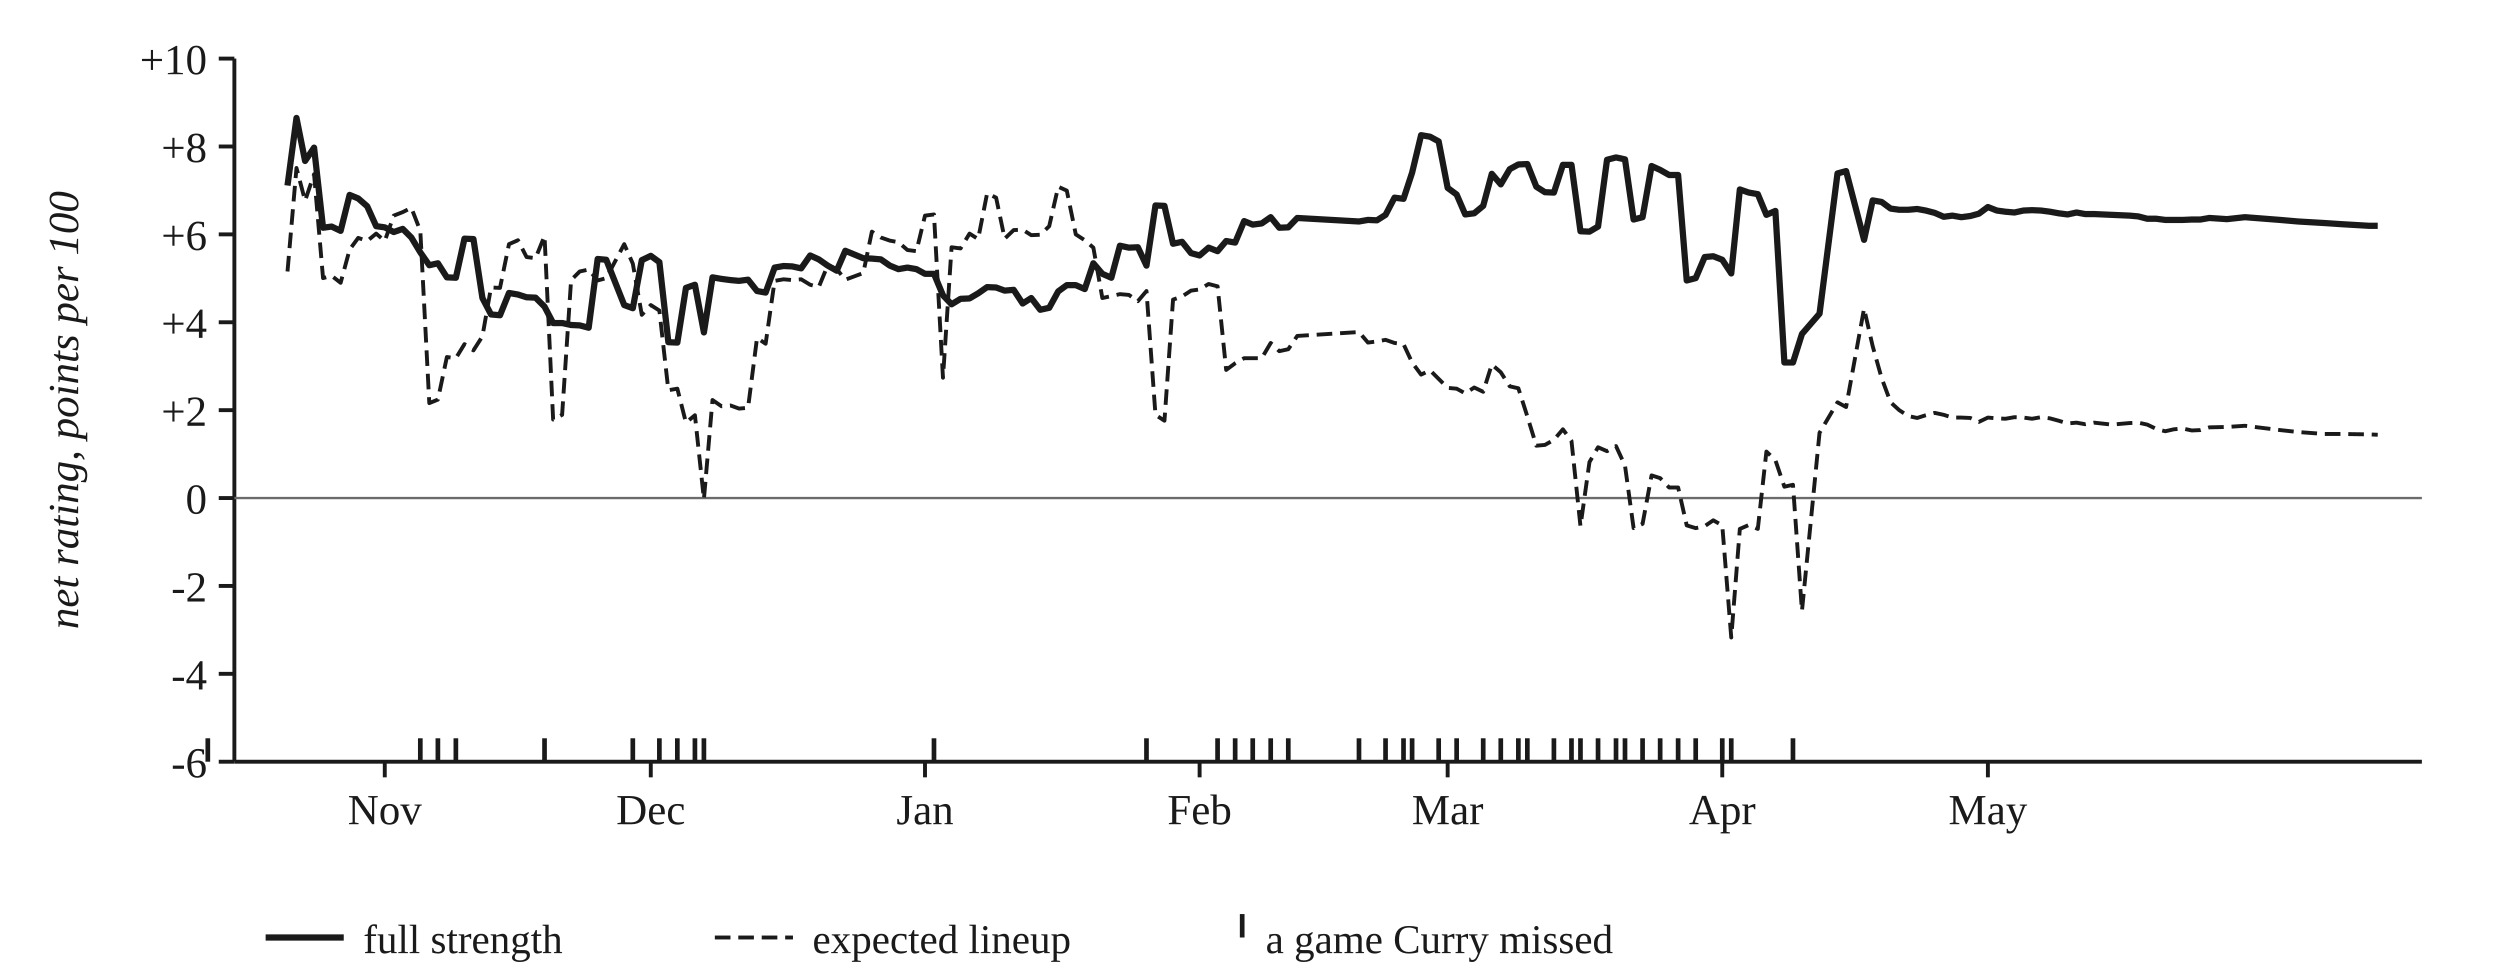
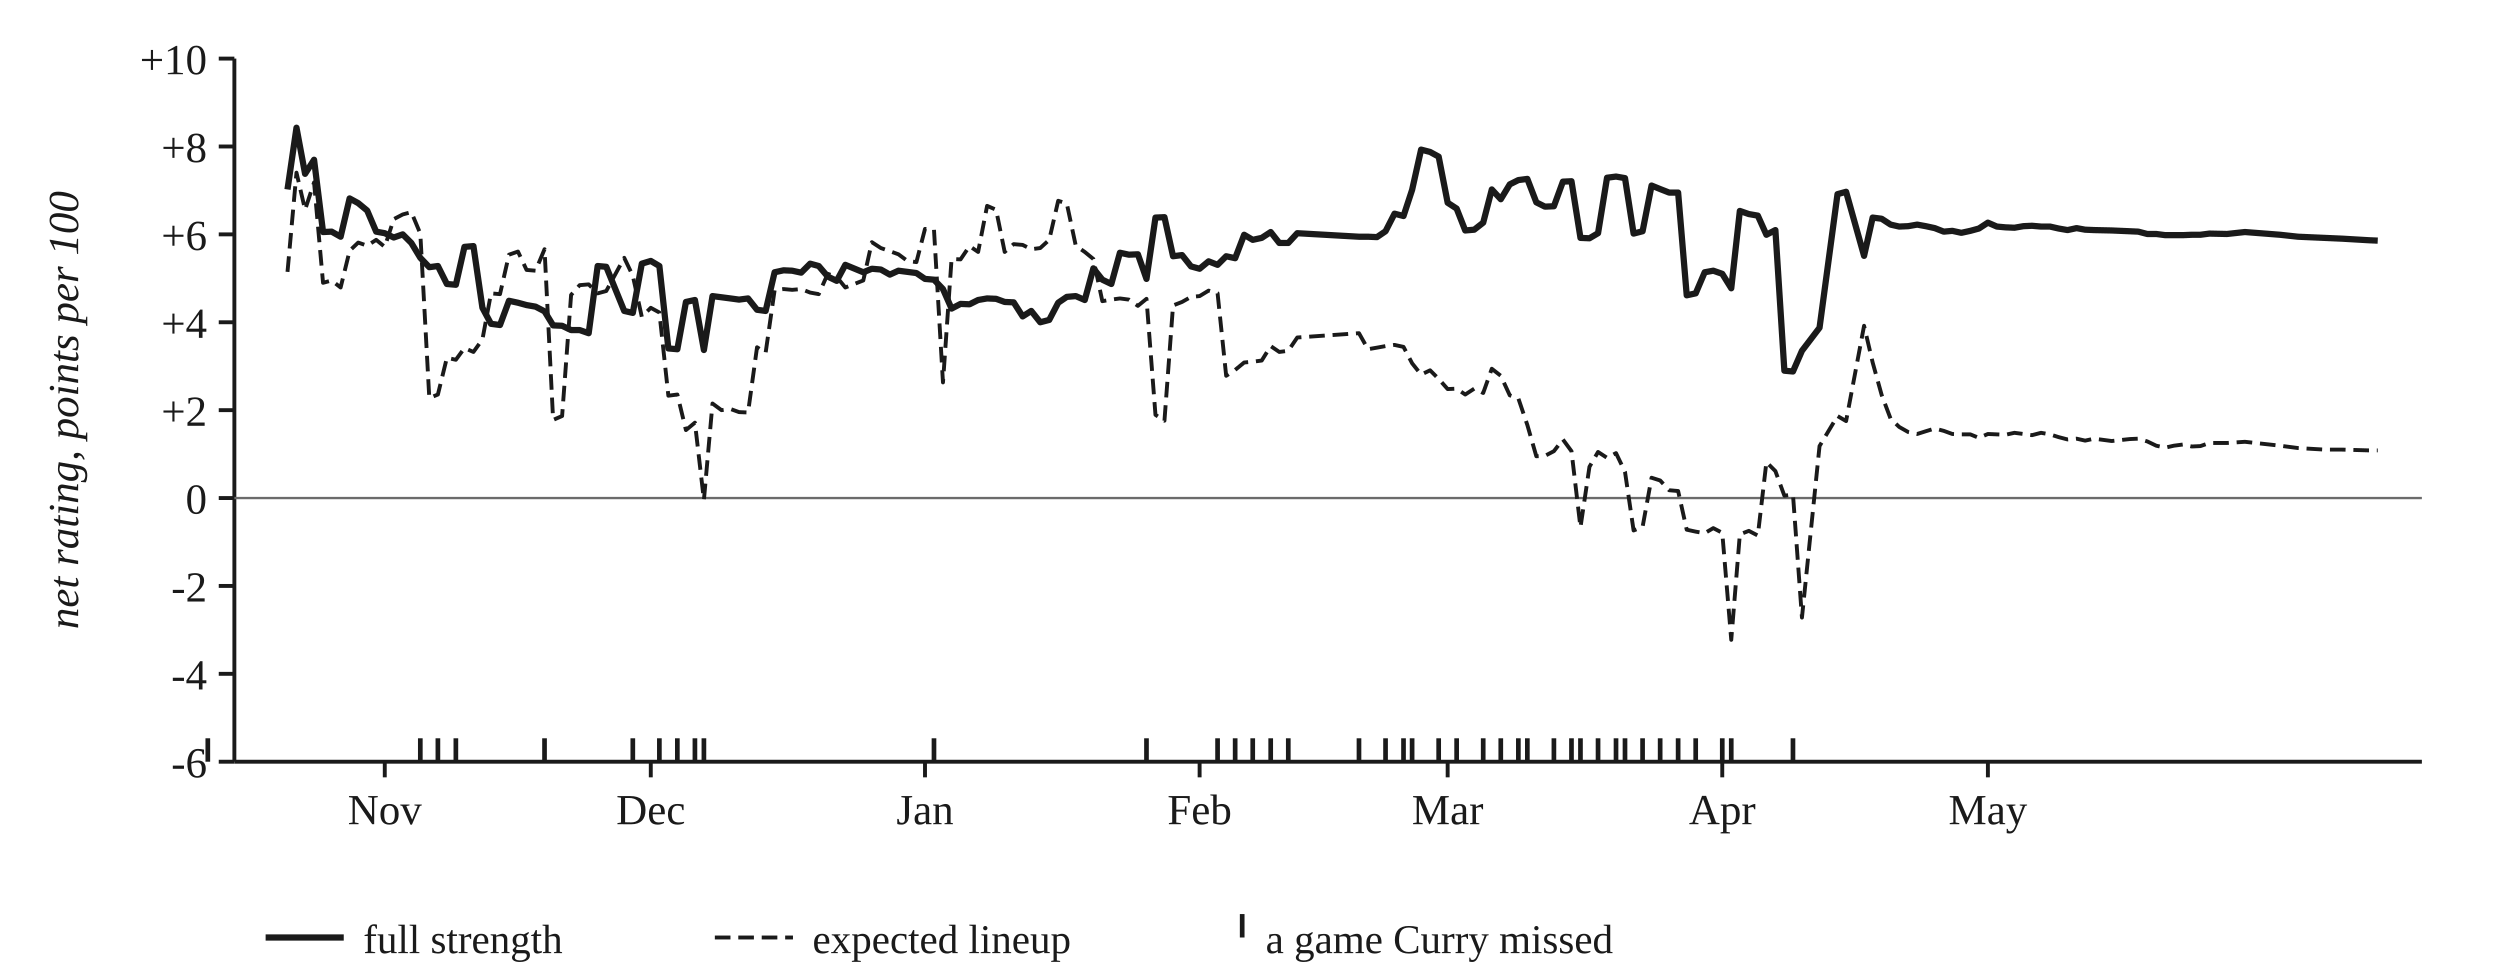
<svg xmlns="http://www.w3.org/2000/svg" viewBox="0 0 640 250" width="100%" role="img" aria-label="Two lines over the 2026 season: Golden State's full-strength rating and its rating with the expected lineup, which drops on the days Curry was out">
  <defs>
    <pattern id="hatch" width="6" height="6" patternUnits="userSpaceOnUse" patternTransform="rotate(45)">
      <rect width="6" height="6" fill="#fbfaf5" />
      <line x1="0" y1="0" x2="0" y2="6" stroke="#1a1a1a" stroke-width="1.4" />
    </pattern>
    <pattern id="dots" width="5" height="5" patternUnits="userSpaceOnUse">
      <rect width="5" height="5" fill="#fbfaf5" />
      <circle cx="2.5" cy="2.5" r=".9" fill="#1a1a1a" />
    </pattern>
    <marker id="arrow" viewBox="0 0 10 10" refX="9" refY="5" markerWidth="7" markerHeight="7" orient="auto-start-reverse">
      <path d="M 0 1 L 9 5 L 0 9 z" fill="#1a1a1a" />
    </marker>
  </defs>
  <line x1="60" y1="15" x2="60" y2="195" stroke="#1a1a1a" stroke-width="1.0" />
  <line x1="60" y1="195" x2="620" y2="195" stroke="#1a1a1a" stroke-width="1.0" />
  <line x1="56" y1="195" x2="60" y2="195" stroke="#1a1a1a" stroke-width="1.0" />
  <text x="53" y="199" font-size="11" text-anchor="end" fill="#1a1a1a">-6</text>
  <line x1="56" y1="172.5" x2="60" y2="172.5" stroke="#1a1a1a" stroke-width="1.0" />
  <text x="53" y="176.5" font-size="11" text-anchor="end" fill="#1a1a1a">-4</text>
  <line x1="56" y1="150" x2="60" y2="150" stroke="#1a1a1a" stroke-width="1.0" />
  <text x="53" y="154" font-size="11" text-anchor="end" fill="#1a1a1a">-2</text>
  <line x1="56" y1="127.5" x2="60" y2="127.5" stroke="#1a1a1a" stroke-width="1.0" />
  <text x="53" y="131.5" font-size="11" text-anchor="end" fill="#1a1a1a">0</text>
  <line x1="56" y1="105" x2="60" y2="105" stroke="#1a1a1a" stroke-width="1.0" />
  <text x="53" y="109" font-size="11" text-anchor="end" fill="#1a1a1a">+2</text>
  <line x1="56" y1="82.5" x2="60" y2="82.5" stroke="#1a1a1a" stroke-width="1.0" />
  <text x="53" y="86.5" font-size="11" text-anchor="end" fill="#1a1a1a">+4</text>
  <line x1="56" y1="60" x2="60" y2="60" stroke="#1a1a1a" stroke-width="1.0" />
  <text x="53" y="64" font-size="11" text-anchor="end" fill="#1a1a1a">+6</text>
  <line x1="56" y1="37.5" x2="60" y2="37.5" stroke="#1a1a1a" stroke-width="1.0" />
  <text x="53" y="41.5" font-size="11" text-anchor="end" fill="#1a1a1a">+8</text>
  <line x1="56" y1="15" x2="60" y2="15" stroke="#1a1a1a" stroke-width="1.0" />
  <text x="53" y="19" font-size="11" text-anchor="end" fill="#1a1a1a">+10</text>
  <text x="20" y="105" font-size="11" text-anchor="middle" fill="#1a1a1a" font-style="italic" transform="rotate(-90 20 105)">net rating, points per 100</text>
  <line x1="60" y1="127.5" x2="620" y2="127.5" stroke="#6b6b6b" stroke-width="0.6" />
  <line x1="53.2" y1="189" x2="53.2" y2="195" stroke="#1a1a1a" stroke-width="1.2" />
  <line x1="107.6" y1="189" x2="107.6" y2="195" stroke="#1a1a1a" stroke-width="1.2" />
  <line x1="112.1" y1="189" x2="112.1" y2="195" stroke="#1a1a1a" stroke-width="1.2" />
  <line x1="116.7" y1="189" x2="116.7" y2="195" stroke="#1a1a1a" stroke-width="1.2" />
  <line x1="139.4" y1="189" x2="139.4" y2="195" stroke="#1a1a1a" stroke-width="1.2" />
  <line x1="162" y1="189" x2="162" y2="195" stroke="#1a1a1a" stroke-width="1.2" />
  <line x1="168.8" y1="189" x2="168.8" y2="195" stroke="#1a1a1a" stroke-width="1.2" />
  <line x1="173.4" y1="189" x2="173.4" y2="195" stroke="#1a1a1a" stroke-width="1.2" />
  <line x1="177.9" y1="189" x2="177.9" y2="195" stroke="#1a1a1a" stroke-width="1.2" />
  <line x1="180.2" y1="189" x2="180.2" y2="195" stroke="#1a1a1a" stroke-width="1.2" />
  <line x1="239.1" y1="189" x2="239.1" y2="195" stroke="#1a1a1a" stroke-width="1.2" />
  <line x1="293.5" y1="189" x2="293.5" y2="195" stroke="#1a1a1a" stroke-width="1.2" />
  <line x1="311.7" y1="189" x2="311.7" y2="195" stroke="#1a1a1a" stroke-width="1.2" />
  <line x1="316.2" y1="189" x2="316.2" y2="195" stroke="#1a1a1a" stroke-width="1.2" />
  <line x1="320.7" y1="189" x2="320.7" y2="195" stroke="#1a1a1a" stroke-width="1.2" />
  <line x1="325.3" y1="189" x2="325.3" y2="195" stroke="#1a1a1a" stroke-width="1.2" />
  <line x1="329.8" y1="189" x2="329.8" y2="195" stroke="#1a1a1a" stroke-width="1.2" />
  <line x1="347.9" y1="189" x2="347.9" y2="195" stroke="#1a1a1a" stroke-width="1.2" />
  <line x1="354.7" y1="189" x2="354.7" y2="195" stroke="#1a1a1a" stroke-width="1.2" />
  <line x1="359.3" y1="189" x2="359.3" y2="195" stroke="#1a1a1a" stroke-width="1.2" />
  <line x1="361.5" y1="189" x2="361.5" y2="195" stroke="#1a1a1a" stroke-width="1.2" />
  <line x1="368.3" y1="189" x2="368.3" y2="195" stroke="#1a1a1a" stroke-width="1.2" />
  <line x1="372.9" y1="189" x2="372.9" y2="195" stroke="#1a1a1a" stroke-width="1.2" />
  <line x1="379.7" y1="189" x2="379.7" y2="195" stroke="#1a1a1a" stroke-width="1.2" />
  <line x1="384.2" y1="189" x2="384.2" y2="195" stroke="#1a1a1a" stroke-width="1.2" />
  <line x1="388.7" y1="189" x2="388.7" y2="195" stroke="#1a1a1a" stroke-width="1.2" />
  <line x1="391" y1="189" x2="391" y2="195" stroke="#1a1a1a" stroke-width="1.2" />
  <line x1="397.8" y1="189" x2="397.8" y2="195" stroke="#1a1a1a" stroke-width="1.2" />
  <line x1="402.3" y1="189" x2="402.3" y2="195" stroke="#1a1a1a" stroke-width="1.2" />
  <line x1="404.6" y1="189" x2="404.6" y2="195" stroke="#1a1a1a" stroke-width="1.2" />
  <line x1="409.1" y1="189" x2="409.1" y2="195" stroke="#1a1a1a" stroke-width="1.2" />
  <line x1="413.7" y1="189" x2="413.7" y2="195" stroke="#1a1a1a" stroke-width="1.2" />
  <line x1="416" y1="189" x2="416" y2="195" stroke="#1a1a1a" stroke-width="1.2" />
  <line x1="420.5" y1="189" x2="420.5" y2="195" stroke="#1a1a1a" stroke-width="1.2" />
  <line x1="425" y1="189" x2="425" y2="195" stroke="#1a1a1a" stroke-width="1.2" />
  <line x1="429.6" y1="189" x2="429.6" y2="195" stroke="#1a1a1a" stroke-width="1.2" />
  <line x1="434.1" y1="189" x2="434.1" y2="195" stroke="#1a1a1a" stroke-width="1.2" />
  <line x1="440.9" y1="189" x2="440.9" y2="195" stroke="#1a1a1a" stroke-width="1.2" />
  <line x1="443.2" y1="189" x2="443.2" y2="195" stroke="#1a1a1a" stroke-width="1.2" />
  <line x1="459" y1="189" x2="459" y2="195" stroke="#1a1a1a" stroke-width="1.2" />
-   <polyline points="73.6,47.5 75.9,30.2 78.1,41.2 80.4,37.8 82.7,58.3 84.9,58 87.2,59.1 89.5,49.9 91.7,50.8 94,52.8 96.3,57.9 98.5,58.2 100.8,59.4 103.1,58.6 105.3,60.8 107.6,64.6 109.9,67.9 112.1,67.4 114.4,71 116.7,71.1 118.9,61.1 121.2,61.2 123.5,76.3 125.7,80.5 128,80.7 130.3,75 132.6,75.4 134.8,76.1 137.1,76.2 139.4,78.5 141.6,82.7 143.9,82.7 146.2,83.2 148.4,83.3 150.7,83.9 153,66.3 155.2,66.5 159.8,78.1 162,78.9 164.3,66.6 166.6,65.5 168.8,67.1 171.1,87.6 173.4,87.7 175.6,73.7 177.9,72.9 180.2,85.1 182.4,71 184.7,71.4 187,71.7 189.2,71.9 191.5,71.6 193.8,74.5 196,74.9 198.3,68.5 200.6,68.1 202.8,68.2 205.1,68.7 207.4,65.4 209.6,66.4 211.9,68 214.2,69.3 216.4,64.2 221,66.1 223.2,66.2 225.5,66.4 227.8,68 230,68.9 232.3,68.5 234.6,68.9 236.8,70.1 239.1,70.1 241.4,75.6 243.6,77.9 245.9,76.5 248.2,76.4 250.4,75.1 252.7,73.5 255,73.6 257.2,74.4 259.5,74.2 261.8,77.7 264,76.3 266.3,79.3 268.6,78.8 270.9,74.6 273.1,73 275.4,73 277.7,74 279.9,67.4 282.2,70.1 284.5,71.1 286.7,62.9 289,63.4 291.3,63.3 293.5,68 295.8,52.6 298.1,52.7 300.3,62.4 302.6,61.9 304.9,64.8 307.1,65.4 309.4,63.4 311.7,64.3 313.9,61.7 316.2,62.1 318.5,56.6 320.7,57.5 323,57.2 325.3,55.6 327.5,58.3 329.8,58.2 332.1,55.8 347.9,56.7 350.2,56.3 352.5,56.4 354.7,55 357,50.6 359.3,50.9 361.5,44.2 363.8,34.6 366.1,35 368.3,36.2 370.6,48.1 372.9,49.8 375.1,54.9 377.4,54.6 379.7,52.7 381.9,44.5 384.2,47.2 386.5,43.3 388.7,42.1 391,42 393.3,47.8 395.5,49.2 397.8,49.3 400.1,42.2 402.3,42.2 404.6,59.2 406.9,59.3 409.1,58 411.4,40.9 413.7,40.3 416,40.8 418.2,56.2 420.5,55.6 422.8,42.5 425,43.5 427.3,44.8 429.6,44.8 431.8,71.8 434.1,71.2 436.4,65.8 438.6,65.6 440.9,66.5 443.2,70 445.4,48.5 447.7,49.3 450,49.7 452.2,55 454.5,54 456.8,92.8 459,92.8 461.3,85.5 465.8,80.3 470.4,44.4 472.6,43.8 477.2,61.4 479.4,51.3 481.7,51.7 484,53.4 486.2,53.7 488.5,53.7 490.8,53.5 493,53.9 495.3,54.5 497.6,55.5 499.8,55.2 502.1,55.6 504.4,55.3 506.6,54.7 508.9,53 511.2,53.9 513.4,54.2 515.7,54.4 518,53.9 520.2,53.8 522.5,53.9 524.8,54.2 527,54.6 529.3,54.9 531.6,54.4 533.8,54.8 536.1,54.8 540.6,55 545.2,55.2 547.4,55.4 549.7,56 552,56 554.3,56.3 556.5,56.3 558.8,56.3 561.1,56.2 563.3,56.2 565.6,55.8 570.1,56.1 574.7,55.6 583.7,56.3 588.3,56.7 595.1,57.1 599.6,57.4 606.4,57.8 608.7,57.8" fill="none" stroke="#1a1a1a" stroke-width="1.6" stroke-linejoin="round" />
-   <polyline points="73.6,69.5 75.9,43 78.1,51.4 80.4,44.6 82.7,71.2 84.9,70.6 87.2,72.4 89.5,63.9 91.7,60.9 94,61.7 96.3,59.8 98.5,61.7 100.8,55.2 103.1,54.3 105.3,53.2 107.6,59.1 109.9,103.2 112.1,102.3 114.4,91.4 116.7,91.7 118.9,88.1 121.2,89.7 123.5,86.1 125.7,73.6 128,73.7 130.3,62.5 132.6,61.5 134.8,65.8 137.1,66.1 139.4,60.4 141.6,107.4 143.9,106.2 146.2,71.7 148.4,69.5 150.7,69 153,71.8 155.2,71.2 159.8,62.5 162,67.5 164.3,80.6 166.6,78.1 168.8,79.5 171.1,99.9 173.4,99.5 175.6,108.2 177.9,106.3 180.2,127.8 182.4,102.4 184.7,104 187,103.8 189.2,104.6 191.5,104.4 193.8,86.5 196,88 198.3,71.9 200.6,71.5 202.8,71.7 205.1,71.5 207.4,72.9 209.6,73.5 211.9,67.9 214.2,68.9 216.4,71.6 221,69.9 223.2,59.3 225.5,60.8 227.8,61.6 230,62 232.3,64 234.6,64.3 236.8,55.2 239.1,54.9 241.4,96.7 243.6,63.3 245.9,63.6 248.2,59.8 250.4,61.2 252.7,49.5 255,50.6 257.2,61.1 259.5,58.9 261.8,58.8 264,60.2 266.3,60.1 268.6,57.9 270.9,47.8 273.1,48.8 275.4,60 277.7,61.5 279.9,63.4 282.2,76.3 284.5,75.8 286.7,75.3 289,75.5 291.3,77.1 293.5,74.5 295.8,106.2 298.1,107.7 300.3,76.7 302.6,75.9 304.9,74.4 307.1,74.1 309.4,72.7 311.7,73.3 313.9,94.7 316.2,93 318.5,91.7 320.7,91.7 323,91.7 325.3,87.8 327.5,89.9 329.8,89.4 332.1,86 347.9,85 350.2,87.7 352.5,87.4 354.7,87 357,87.8 359.3,88.1 361.5,92.8 363.8,95.9 366.1,94.8 368.3,97 370.6,99.3 372.9,99.5 375.1,100.7 377.4,99.2 379.7,100.3 381.9,93.3 384.2,95.3 386.5,98.9 388.7,99.4 391,106.6 393.3,114.1 395.5,113.9 397.8,112.6 400.1,109.9 402.3,112.9 404.6,134.7 406.9,118.3 409.1,114.5 411.4,115.5 413.7,114.2 416,119.2 418.2,135.2 420.5,134.1 422.8,121.7 425,122.4 427.3,124.8 429.6,124.8 431.8,134.5 434.1,135.2 436.4,134.7 438.6,133.2 440.9,134.5 443.2,163.2 445.4,135.4 447.7,134.4 450,135.4 452.2,115.6 454.5,117.8 456.8,124.6 459,124.1 461.3,156.4 465.8,110.8 470.4,103 472.6,104.2 477.2,79 479.4,88.6 481.7,96.8 484,103 486.2,105 488.5,106.5 490.8,107 493,106.3 495.3,105.7 497.6,106.2 499.8,106.9 502.1,106.9 504.4,107 506.6,108 508.9,106.9 511.2,107.1 513.4,107.2 515.7,106.8 518,106.9 520.2,107.2 522.5,106.8 524.8,107.1 527,107.7 529.3,108.4 531.6,108.2 533.8,108.6 536.1,108.2 540.6,108.7 545.2,108.3 547.4,108.2 549.7,108.7 552,109.8 554.3,110.4 556.5,109.9 558.8,109.7 561.1,110.2 563.3,110.1 565.6,109.4 570.1,109.3 574.7,109 583.7,110.1 588.3,110.6 595.1,111.1 599.6,111.1 606.4,111.2 608.7,111.3" fill="none" stroke="#1a1a1a" stroke-width="1.0" stroke-linejoin="round" stroke-dasharray="4 2" />
+   <polyline points="73.6,48.5 75.9,32.7 78.1,44.5 80.4,40.9 82.7,59.4 84.9,59.3 87.2,60.6 89.5,50.8 91.7,52 94,53.9 96.3,59.3 98.5,59.7 100.8,60.8 103.1,60 105.3,62.2 107.6,66 109.9,68.4 112.1,68.1 114.4,72.7 116.7,72.9 118.9,63.2 121.2,63 123.5,78.8 125.7,82.9 128,83.2 130.3,77 132.6,77.5 134.8,78.1 137.1,78.5 139.4,79.7 141.6,83.3 143.9,83.4 146.2,84.5 148.4,84.5 150.7,85.3 153,68.1 155.2,68.3 159.8,79.6 162,80.1 164.3,67.5 166.6,66.8 168.8,68.1 171.1,89.2 173.4,89.4 175.6,77.3 177.9,76.8 180.2,89.6 182.4,75.8 184.7,76.1 187,76.4 189.2,76.7 191.5,76.4 193.8,79.3 196,79.6 198.3,69.7 200.6,69.2 202.8,69.3 205.1,69.8 207.4,67.5 209.6,68.1 211.9,70.8 214.2,71.9 216.4,67.8 221,69.7 223.2,68.8 225.5,69 227.8,70.3 230,69.3 232.3,69.6 234.6,69.9 236.8,71.4 239.1,71.6 241.4,74 243.6,79 245.9,77.8 248.2,77.9 250.4,76.8 252.7,76.4 255,76.5 257.2,77.3 259.5,77.4 261.8,81 264,79.6 266.3,82.5 268.6,81.9 270.9,77.5 273.1,76 275.4,75.8 277.7,76.8 279.9,68.7 282.2,71.6 284.5,72.7 286.7,64.7 289,65.2 291.3,65.1 293.5,71.4 295.8,55.7 298.1,55.6 300.3,65.6 302.6,65.3 304.9,68.2 307.1,68.8 309.4,66.9 311.7,67.8 313.9,65.6 316.2,66.1 318.5,60.1 320.7,61.4 323,60.9 325.3,59.4 327.5,62.2 329.8,62.2 332.1,59.7 347.9,60.6 350.2,60.6 352.5,60.7 354.7,59.2 357,54.7 359.3,55.3 361.5,48.6 363.8,38.3 366.1,38.9 368.3,40.1 370.6,51.9 372.9,53.4 375.1,59 377.4,58.8 379.7,57 381.9,48.5 384.2,51 386.5,47.2 388.7,46.1 391,45.8 393.3,51.8 395.5,52.9 397.8,52.8 400.1,46.5 402.3,46.4 404.6,60.9 406.9,61 409.1,59.7 411.4,45.5 413.7,45.2 416,45.6 418.2,59.8 420.5,59.2 422.8,47.5 425,48.4 427.3,49.3 429.6,49.3 431.8,75.6 434.1,75.1 436.4,69.7 438.6,69.3 440.9,70.1 443.2,73.8 445.4,54 447.7,54.8 450,55.2 452.2,60.1 454.5,58.9 456.8,94.9 459,95.1 461.3,89.8 465.8,83.9 470.4,49.7 472.6,49.1 477.2,65.5 479.4,55.7 481.7,56 484,57.5 486.2,58 488.5,57.9 490.8,57.5 493,57.9 495.3,58.4 497.6,59.3 499.8,59.1 502.1,59.6 504.4,59.1 506.6,58.5 508.9,57 511.2,58 513.4,58.2 515.7,58.3 518,57.9 520.2,57.8 522.5,58 524.8,58 527,58.5 529.3,58.9 531.6,58.4 533.8,58.8 536.1,58.9 540.6,59 545.2,59.2 547.4,59.3 549.7,59.9 552,59.9 554.3,60.2 556.5,60.2 558.8,60.2 561.1,60.1 563.3,60.1 565.6,59.8 570.1,59.9 574.7,59.4 583.7,60.1 588.3,60.6 595.1,60.9 599.6,61.1 606.4,61.5 608.7,61.6" fill="none" stroke="#1a1a1a" stroke-width="1.6" stroke-linejoin="round" />
+   <polyline points="73.6,69.6 75.9,44.2 78.1,53.7 80.4,46.7 82.7,72.4 84.9,71.8 87.2,73.6 89.5,64.2 91.7,62.1 94,62.9 96.3,61.4 98.5,63.2 100.8,56.1 103.1,54.9 105.3,54.3 107.6,59.8 109.9,101.9 112.1,101 114.4,91.6 116.7,92.1 118.9,89.1 121.2,90.1 123.5,86.9 125.7,75.1 128,75.3 130.3,65.2 132.6,64.4 134.8,69.1 137.1,69.3 139.4,63.8 141.6,107.5 143.9,106.5 146.2,75.5 148.4,73 150.7,72.8 153,75.1 155.2,74.5 159.8,66 162,70.6 164.3,81.1 166.6,78.8 168.8,80 171.1,101.3 173.4,101 175.6,110.1 177.9,108.2 180.2,128 182.4,103.3 184.7,105 187,104.7 189.2,105.5 191.5,105.6 193.8,88.9 196,90.3 198.3,74.3 200.6,74 202.8,74.2 205.1,74 207.4,74.9 209.6,75.3 211.9,70.1 214.2,70.9 216.4,73.6 221,71.8 223.2,62 225.5,63.5 227.8,64.3 230,65.1 232.3,66.8 234.6,67.1 236.8,58.6 239.1,58.8 241.4,97.9 243.6,66.3 245.9,66.4 248.2,63 250.4,64.5 252.7,52.7 255,53.7 257.2,64.5 259.5,62.5 261.8,62.7 264,63.8 266.3,63.5 268.6,61.4 270.9,51.4 273.1,52.1 275.4,62.9 277.7,64.5 279.9,66.3 282.2,77.1 284.5,76.7 286.7,76.4 289,76.7 291.3,78.3 293.5,76.5 295.8,106.2 298.1,107.7 300.3,78.2 302.6,77.3 304.9,76 307.1,75.8 309.4,74.4 311.7,75.1 313.9,96.2 316.2,94.7 318.5,92.8 320.7,92.6 323,92.3 325.3,88.6 327.5,90.1 329.8,89.8 332.1,86.4 347.9,85.3 350.2,89.4 352.5,89 354.7,88.6 357,88.3 359.3,88.8 361.5,93 363.8,95.9 366.1,94.8 368.3,97 370.6,99.6 372.9,99.5 375.1,101 377.4,99.5 379.7,100.6 381.9,94.4 384.2,96.2 386.5,101.2 388.7,102 391,108.8 393.3,116.8 395.5,116.7 397.8,115.5 400.1,112.5 402.3,115.5 404.6,135 406.9,119.5 409.1,115.7 411.4,117.2 413.7,116 416,120.8 418.2,135.8 420.5,134.9 422.8,122.3 425,123 427.3,125.5 429.6,125.7 431.8,135.6 434.1,136.1 436.4,136.5 438.6,135.2 440.9,136.4 443.2,163.8 445.4,136.8 447.7,135.9 450,137.1 452.2,118.3 454.5,120.6 456.8,126.9 459,126.6 461.3,158.1 465.8,114.2 470.4,106.5 472.6,107.8 477.2,83.4 479.4,92.8 481.7,101.1 484,107.2 486.2,109.3 488.5,110.6 490.8,111.1 493,110.4 495.3,109.7 497.6,110.3 499.8,111.1 502.1,111.2 504.4,111.2 506.6,112.1 508.9,111.1 511.2,111.2 513.4,111.3 515.7,110.8 518,111.1 520.2,111.4 522.5,110.8 524.8,111.2 527,111.9 529.3,112.5 531.6,112.3 533.8,112.8 536.1,112.3 540.6,112.9 545.2,112.4 547.4,112.3 549.7,113 552,114.1 554.3,114.6 556.5,114.1 558.8,113.8 561.1,114.3 563.3,114.2 565.6,113.4 570.1,113.4 574.7,113.1 583.7,114.1 588.3,114.7 595.1,115.1 599.6,115.1 606.4,115.3 608.7,115.3" fill="none" stroke="#1a1a1a" stroke-width="1.0" stroke-linejoin="round" stroke-dasharray="4 2" />
  <line x1="98.5" y1="195" x2="98.5" y2="199" stroke="#1a1a1a" stroke-width="1.0" />
  <text x="98.5" y="211" font-size="11" text-anchor="middle" fill="#1a1a1a">Nov</text>
  <line x1="166.6" y1="195" x2="166.6" y2="199" stroke="#1a1a1a" stroke-width="1.0" />
  <text x="166.6" y="211" font-size="11" text-anchor="middle" fill="#1a1a1a">Dec</text>
  <line x1="236.8" y1="195" x2="236.8" y2="199" stroke="#1a1a1a" stroke-width="1.0" />
  <text x="236.8" y="211" font-size="11" text-anchor="middle" fill="#1a1a1a">Jan</text>
  <line x1="307.1" y1="195" x2="307.1" y2="199" stroke="#1a1a1a" stroke-width="1.0" />
  <text x="307.1" y="211" font-size="11" text-anchor="middle" fill="#1a1a1a">Feb</text>
  <line x1="370.6" y1="195" x2="370.6" y2="199" stroke="#1a1a1a" stroke-width="1.0" />
  <text x="370.6" y="211" font-size="11" text-anchor="middle" fill="#1a1a1a">Mar</text>
  <line x1="440.9" y1="195" x2="440.9" y2="199" stroke="#1a1a1a" stroke-width="1.0" />
  <text x="440.9" y="211" font-size="11" text-anchor="middle" fill="#1a1a1a">Apr</text>
  <line x1="508.9" y1="195" x2="508.9" y2="199" stroke="#1a1a1a" stroke-width="1.0" />
  <text x="508.9" y="211" font-size="11" text-anchor="middle" fill="#1a1a1a">May</text>
  <line x1="68" y1="240" x2="88" y2="240" stroke="#1a1a1a" stroke-width="1.6" />
  <text x="93" y="244" font-size="10.5" text-anchor="start" fill="#1a1a1a">full strength</text>
  <line x1="183" y1="240" x2="203" y2="240" stroke="#1a1a1a" stroke-width="1.0" stroke-dasharray="4 2" />
  <text x="208" y="244" font-size="10.5" text-anchor="start" fill="#1a1a1a">expected lineup</text>
  <line x1="318" y1="234" x2="318" y2="240" stroke="#1a1a1a" stroke-width="1.2" />
  <text x="324" y="244" font-size="10.5" text-anchor="start" fill="#1a1a1a">a game Curry missed</text>
</svg>
